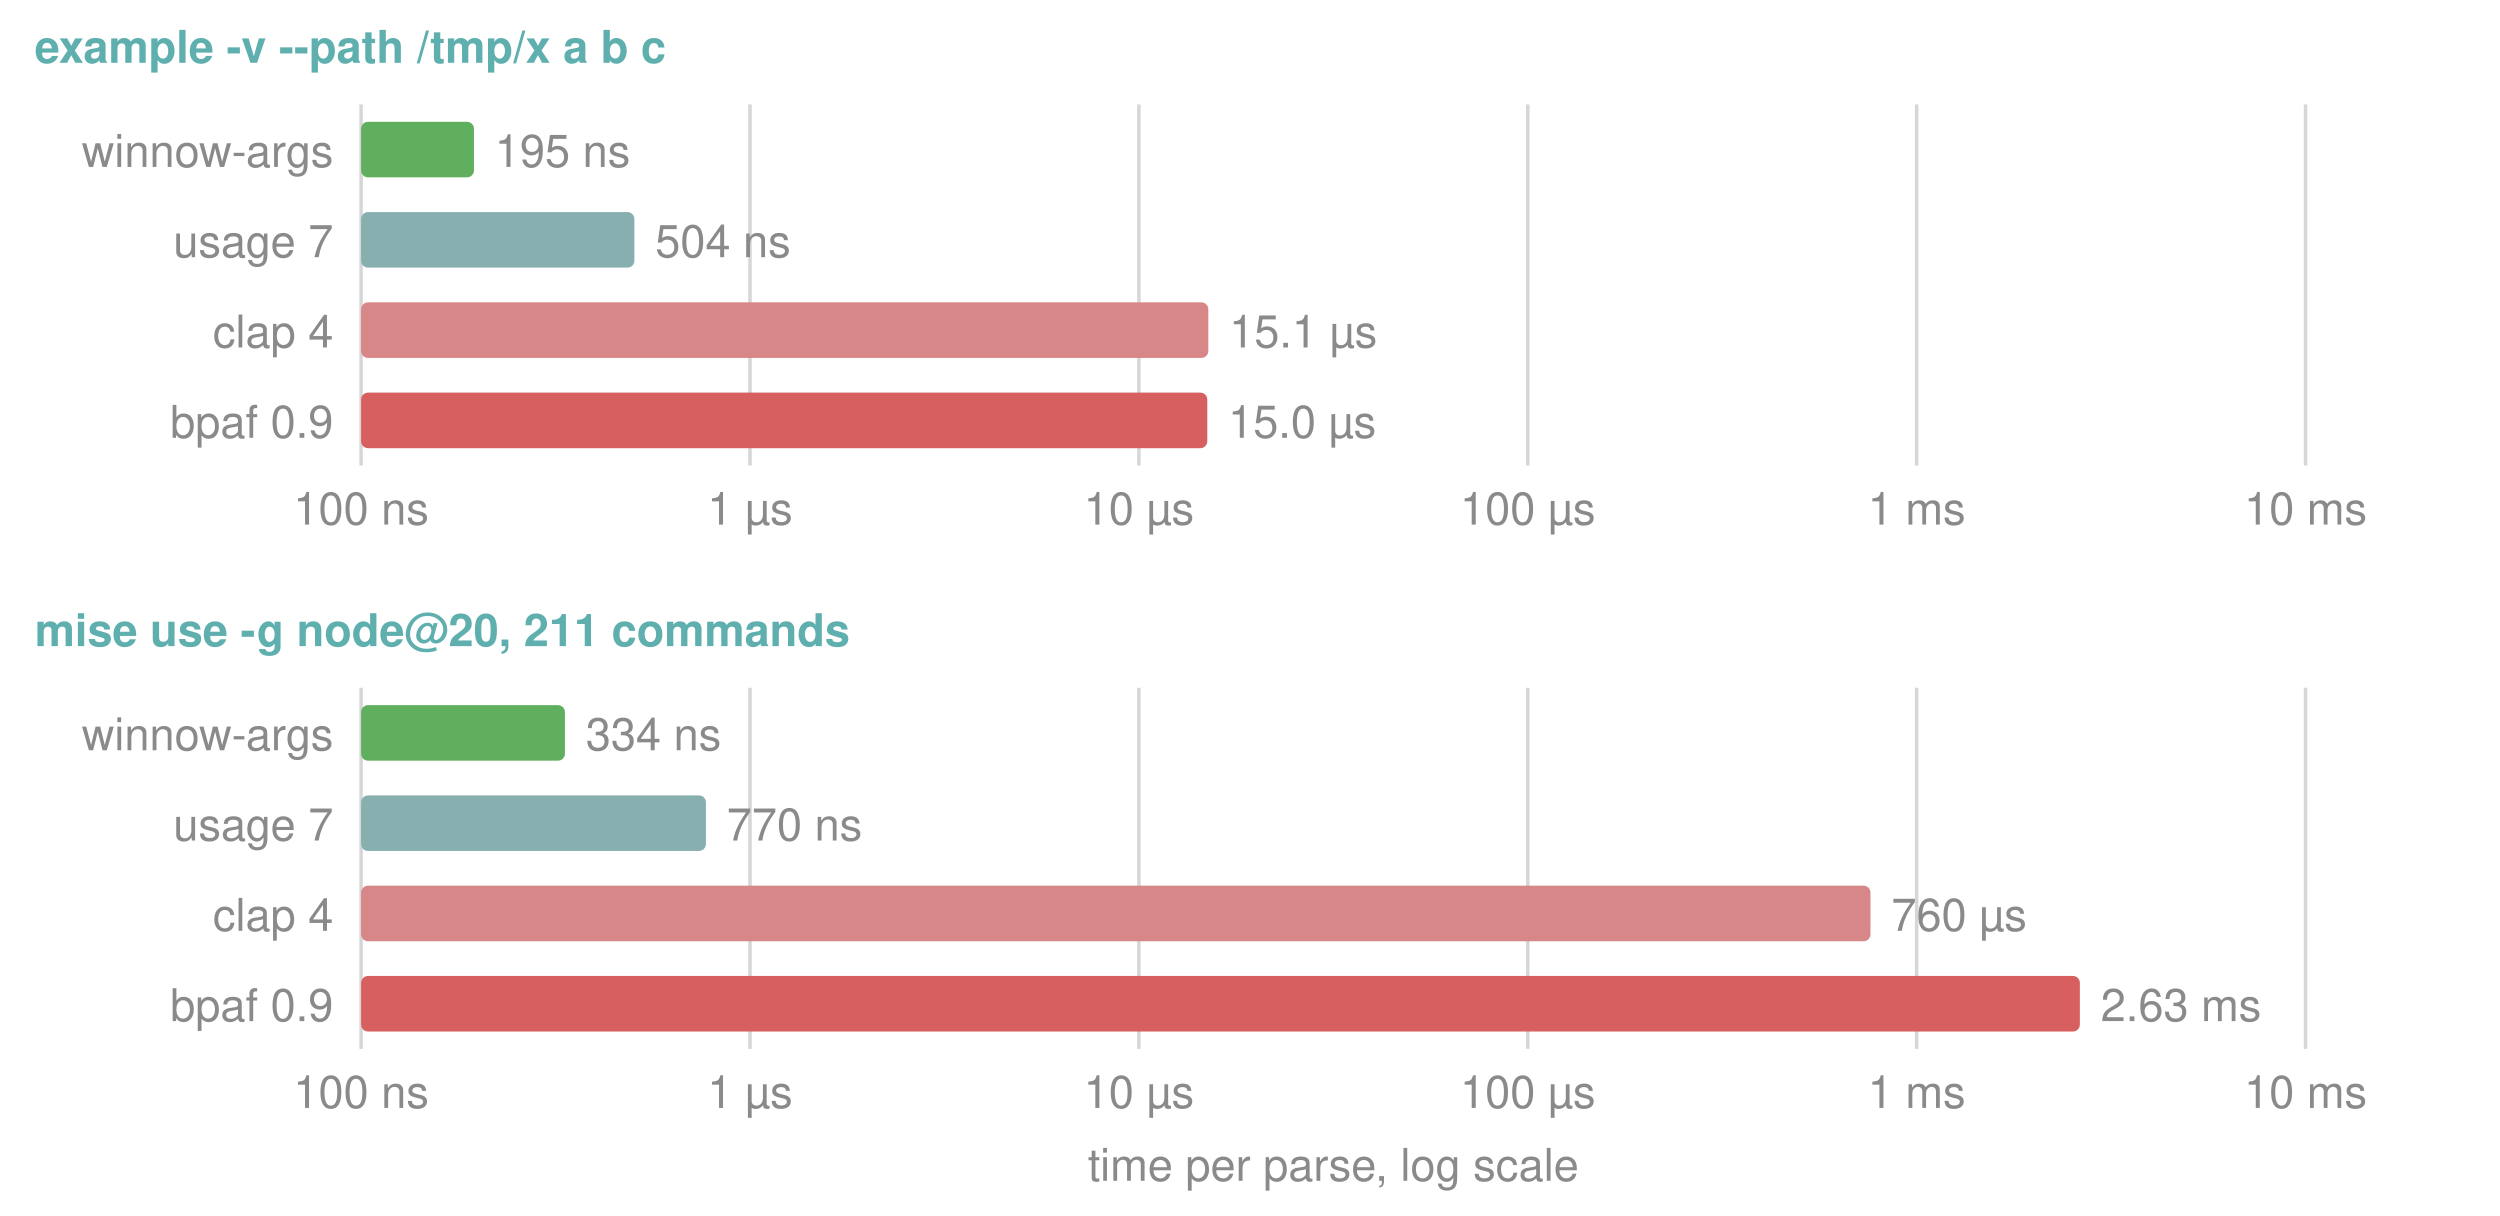
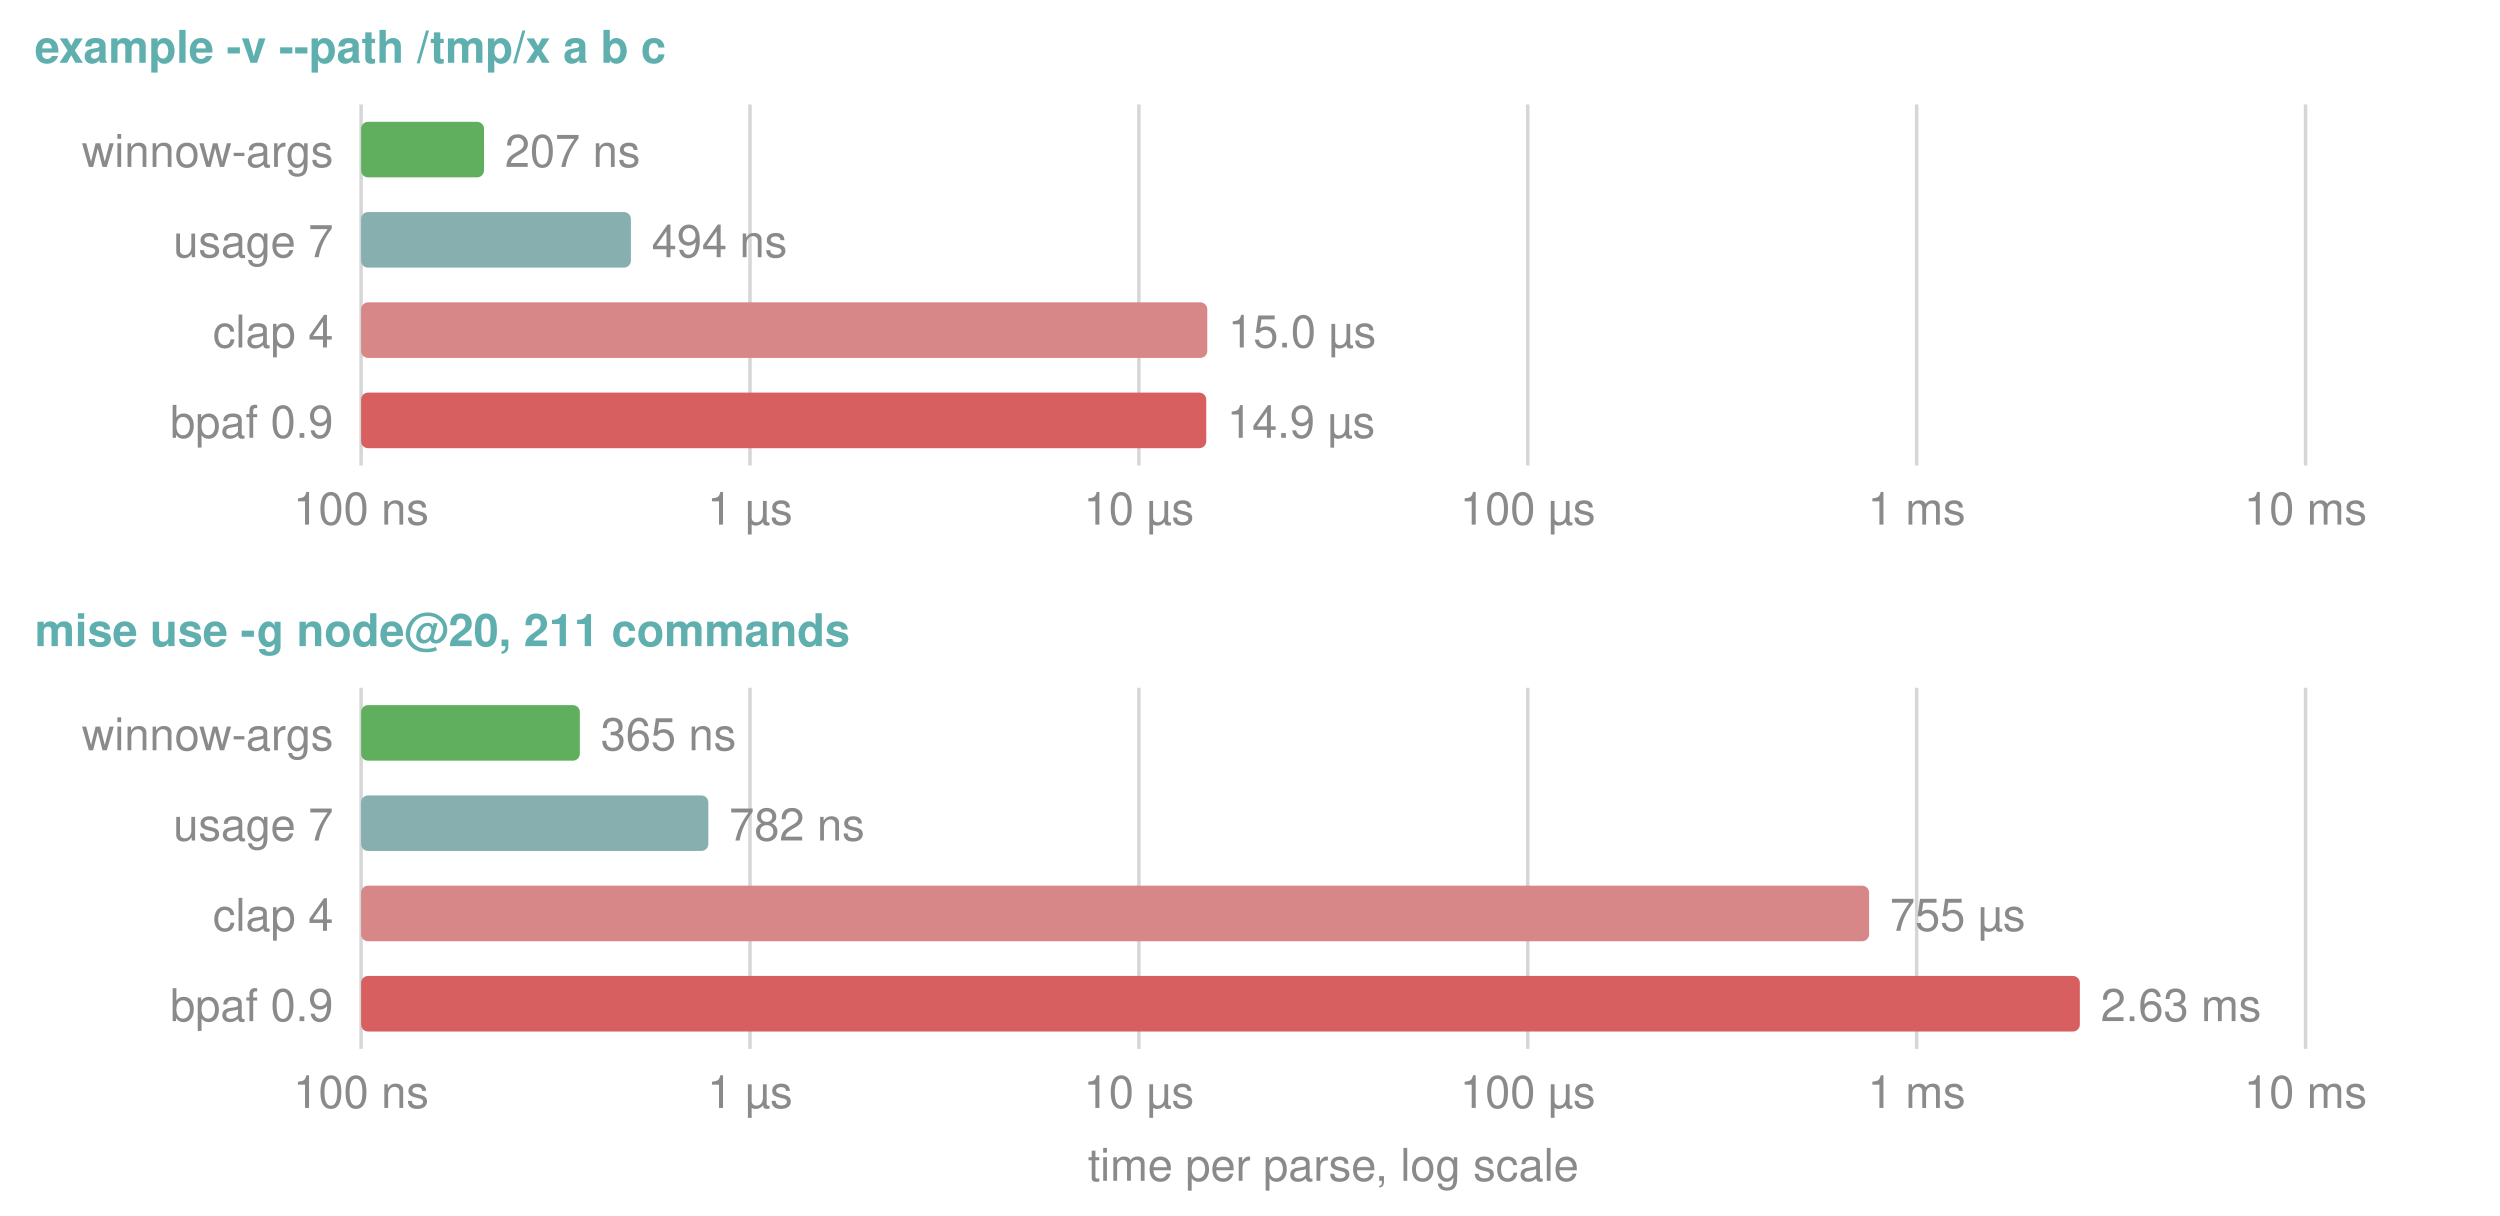
<svg xmlns="http://www.w3.org/2000/svg" width="1024" height="498" viewBox="0 0 720 350" role="img" aria-label="Time per parse: winnow-args against usage, clap and bpaf.">
  <rect width="720" height="350" fill="none" />
  <text x="10.0" y="18" font-family="ui-sans-serif,system-ui,Segoe UI,Helvetica,Arial,sans-serif" font-size="13" fill="#5fafaf" text-anchor="start" font-weight="600">example -v --path /tmp/x a b c</text>
  <line x1="104" y1="30" x2="104" y2="134" stroke="#8a8a8a" stroke-opacity="0.35" stroke-width="1" />
  <text x="104.0" y="151" font-family="ui-sans-serif,system-ui,Segoe UI,Helvetica,Arial,sans-serif" font-size="13" fill="#8a8a8a" text-anchor="middle">100 ns</text>
  <line x1="216" y1="30" x2="216" y2="134" stroke="#8a8a8a" stroke-opacity="0.35" stroke-width="1" />
  <text x="216.0" y="151" font-family="ui-sans-serif,system-ui,Segoe UI,Helvetica,Arial,sans-serif" font-size="13" fill="#8a8a8a" text-anchor="middle">1 µs</text>
  <line x1="328" y1="30" x2="328" y2="134" stroke="#8a8a8a" stroke-opacity="0.35" stroke-width="1" />
  <text x="328.0" y="151" font-family="ui-sans-serif,system-ui,Segoe UI,Helvetica,Arial,sans-serif" font-size="13" fill="#8a8a8a" text-anchor="middle">10 µs</text>
  <line x1="440" y1="30" x2="440" y2="134" stroke="#8a8a8a" stroke-opacity="0.35" stroke-width="1" />
  <text x="440.0" y="151" font-family="ui-sans-serif,system-ui,Segoe UI,Helvetica,Arial,sans-serif" font-size="13" fill="#8a8a8a" text-anchor="middle">100 µs</text>
  <line x1="552" y1="30" x2="552" y2="134" stroke="#8a8a8a" stroke-opacity="0.35" stroke-width="1" />
  <text x="552.0" y="151" font-family="ui-sans-serif,system-ui,Segoe UI,Helvetica,Arial,sans-serif" font-size="13" fill="#8a8a8a" text-anchor="middle">1 ms</text>
  <line x1="664" y1="30" x2="664" y2="134" stroke="#8a8a8a" stroke-opacity="0.35" stroke-width="1" />
  <text x="664.0" y="151" font-family="ui-sans-serif,system-ui,Segoe UI,Helvetica,Arial,sans-serif" font-size="13" fill="#8a8a8a" text-anchor="middle">10 ms</text>
  <text x="96.0" y="48" font-family="ui-sans-serif,system-ui,Segoe UI,Helvetica,Arial,sans-serif" font-size="13" fill="#8a8a8a" text-anchor="end">winnow-args</text>
-   <rect x="104" y="35" width="32.5" height="16" rx="2" fill="#5faf5f" />
-   <text x="142.5" y="48" font-family="ui-sans-serif,system-ui,Segoe UI,Helvetica,Arial,sans-serif" font-size="13" fill="#8a8a8a" text-anchor="start">195 ns</text>
+   <rect x="104" y="35" width="35.4" height="16" rx="2" fill="#5faf5f" />
+   <text x="145.4" y="48" font-family="ui-sans-serif,system-ui,Segoe UI,Helvetica,Arial,sans-serif" font-size="13" fill="#8a8a8a" text-anchor="start">207 ns</text>
  <text x="96.0" y="74" font-family="ui-sans-serif,system-ui,Segoe UI,Helvetica,Arial,sans-serif" font-size="13" fill="#8a8a8a" text-anchor="end">usage 7</text>
-   <rect x="104" y="61" width="78.7" height="16" rx="2" fill="#87afaf" />
-   <text x="188.7" y="74" font-family="ui-sans-serif,system-ui,Segoe UI,Helvetica,Arial,sans-serif" font-size="13" fill="#8a8a8a" text-anchor="start">504 ns</text>
+   <rect x="104" y="61" width="77.7" height="16" rx="2" fill="#87afaf" />
+   <text x="187.7" y="74" font-family="ui-sans-serif,system-ui,Segoe UI,Helvetica,Arial,sans-serif" font-size="13" fill="#8a8a8a" text-anchor="start">494 ns</text>
  <text x="96.0" y="100" font-family="ui-sans-serif,system-ui,Segoe UI,Helvetica,Arial,sans-serif" font-size="13" fill="#8a8a8a" text-anchor="end">clap 4</text>
-   <rect x="104" y="87" width="244.0" height="16" rx="2" fill="#d78787" />
-   <text x="354.0" y="100" font-family="ui-sans-serif,system-ui,Segoe UI,Helvetica,Arial,sans-serif" font-size="13" fill="#8a8a8a" text-anchor="start">15.1 µs</text>
+   <rect x="104" y="87" width="243.7" height="16" rx="2" fill="#d78787" />
+   <text x="353.7" y="100" font-family="ui-sans-serif,system-ui,Segoe UI,Helvetica,Arial,sans-serif" font-size="13" fill="#8a8a8a" text-anchor="start">15.0 µs</text>
  <text x="96.0" y="126" font-family="ui-sans-serif,system-ui,Segoe UI,Helvetica,Arial,sans-serif" font-size="13" fill="#8a8a8a" text-anchor="end">bpaf 0.9</text>
-   <rect x="104" y="113" width="243.7" height="16" rx="2" fill="#d75f5f" />
-   <text x="353.7" y="126" font-family="ui-sans-serif,system-ui,Segoe UI,Helvetica,Arial,sans-serif" font-size="13" fill="#8a8a8a" text-anchor="start">15.0 µs</text>
+   <rect x="104" y="113" width="243.4" height="16" rx="2" fill="#d75f5f" />
+   <text x="353.4" y="126" font-family="ui-sans-serif,system-ui,Segoe UI,Helvetica,Arial,sans-serif" font-size="13" fill="#8a8a8a" text-anchor="start">14.9 µs</text>
  <text x="10.0" y="186" font-family="ui-sans-serif,system-ui,Segoe UI,Helvetica,Arial,sans-serif" font-size="13" fill="#5fafaf" text-anchor="start" font-weight="600">mise use -g node@20, 211 commands</text>
  <line x1="104" y1="198" x2="104" y2="302" stroke="#8a8a8a" stroke-opacity="0.35" stroke-width="1" />
  <text x="104.0" y="319" font-family="ui-sans-serif,system-ui,Segoe UI,Helvetica,Arial,sans-serif" font-size="13" fill="#8a8a8a" text-anchor="middle">100 ns</text>
  <line x1="216" y1="198" x2="216" y2="302" stroke="#8a8a8a" stroke-opacity="0.35" stroke-width="1" />
  <text x="216.0" y="319" font-family="ui-sans-serif,system-ui,Segoe UI,Helvetica,Arial,sans-serif" font-size="13" fill="#8a8a8a" text-anchor="middle">1 µs</text>
  <line x1="328" y1="198" x2="328" y2="302" stroke="#8a8a8a" stroke-opacity="0.35" stroke-width="1" />
  <text x="328.0" y="319" font-family="ui-sans-serif,system-ui,Segoe UI,Helvetica,Arial,sans-serif" font-size="13" fill="#8a8a8a" text-anchor="middle">10 µs</text>
  <line x1="440" y1="198" x2="440" y2="302" stroke="#8a8a8a" stroke-opacity="0.35" stroke-width="1" />
  <text x="440.0" y="319" font-family="ui-sans-serif,system-ui,Segoe UI,Helvetica,Arial,sans-serif" font-size="13" fill="#8a8a8a" text-anchor="middle">100 µs</text>
  <line x1="552" y1="198" x2="552" y2="302" stroke="#8a8a8a" stroke-opacity="0.35" stroke-width="1" />
  <text x="552.0" y="319" font-family="ui-sans-serif,system-ui,Segoe UI,Helvetica,Arial,sans-serif" font-size="13" fill="#8a8a8a" text-anchor="middle">1 ms</text>
  <line x1="664" y1="198" x2="664" y2="302" stroke="#8a8a8a" stroke-opacity="0.35" stroke-width="1" />
  <text x="664.0" y="319" font-family="ui-sans-serif,system-ui,Segoe UI,Helvetica,Arial,sans-serif" font-size="13" fill="#8a8a8a" text-anchor="middle">10 ms</text>
  <text x="96.0" y="216" font-family="ui-sans-serif,system-ui,Segoe UI,Helvetica,Arial,sans-serif" font-size="13" fill="#8a8a8a" text-anchor="end">winnow-args</text>
-   <rect x="104" y="203" width="58.7" height="16" rx="2" fill="#5faf5f" />
-   <text x="168.7" y="216" font-family="ui-sans-serif,system-ui,Segoe UI,Helvetica,Arial,sans-serif" font-size="13" fill="#8a8a8a" text-anchor="start">334 ns</text>
+   <rect x="104" y="203" width="63.0" height="16" rx="2" fill="#5faf5f" />
+   <text x="173.0" y="216" font-family="ui-sans-serif,system-ui,Segoe UI,Helvetica,Arial,sans-serif" font-size="13" fill="#8a8a8a" text-anchor="start">365 ns</text>
  <text x="96.0" y="242" font-family="ui-sans-serif,system-ui,Segoe UI,Helvetica,Arial,sans-serif" font-size="13" fill="#8a8a8a" text-anchor="end">usage 7</text>
-   <rect x="104" y="229" width="99.3" height="16" rx="2" fill="#87afaf" />
-   <text x="209.3" y="242" font-family="ui-sans-serif,system-ui,Segoe UI,Helvetica,Arial,sans-serif" font-size="13" fill="#8a8a8a" text-anchor="start">770 ns</text>
+   <rect x="104" y="229" width="100.0" height="16" rx="2" fill="#87afaf" />
+   <text x="210.0" y="242" font-family="ui-sans-serif,system-ui,Segoe UI,Helvetica,Arial,sans-serif" font-size="13" fill="#8a8a8a" text-anchor="start">782 ns</text>
  <text x="96.0" y="268" font-family="ui-sans-serif,system-ui,Segoe UI,Helvetica,Arial,sans-serif" font-size="13" fill="#8a8a8a" text-anchor="end">clap 4</text>
-   <rect x="104" y="255" width="434.7" height="16" rx="2" fill="#d78787" />
-   <text x="544.7" y="268" font-family="ui-sans-serif,system-ui,Segoe UI,Helvetica,Arial,sans-serif" font-size="13" fill="#8a8a8a" text-anchor="start">760 µs</text>
+   <rect x="104" y="255" width="434.3" height="16" rx="2" fill="#d78787" />
+   <text x="544.3" y="268" font-family="ui-sans-serif,system-ui,Segoe UI,Helvetica,Arial,sans-serif" font-size="13" fill="#8a8a8a" text-anchor="start">755 µs</text>
  <text x="96.0" y="294" font-family="ui-sans-serif,system-ui,Segoe UI,Helvetica,Arial,sans-serif" font-size="13" fill="#8a8a8a" text-anchor="end">bpaf 0.9</text>
  <rect x="104" y="281" width="495.0" height="16" rx="2" fill="#d75f5f" />
  <text x="605.0" y="294" font-family="ui-sans-serif,system-ui,Segoe UI,Helvetica,Arial,sans-serif" font-size="13" fill="#8a8a8a" text-anchor="start">2.63 ms</text>
  <text x="384.0" y="340" font-family="ui-sans-serif,system-ui,Segoe UI,Helvetica,Arial,sans-serif" font-size="13" fill="#8a8a8a" text-anchor="middle">time per parse, log scale</text>
</svg>
